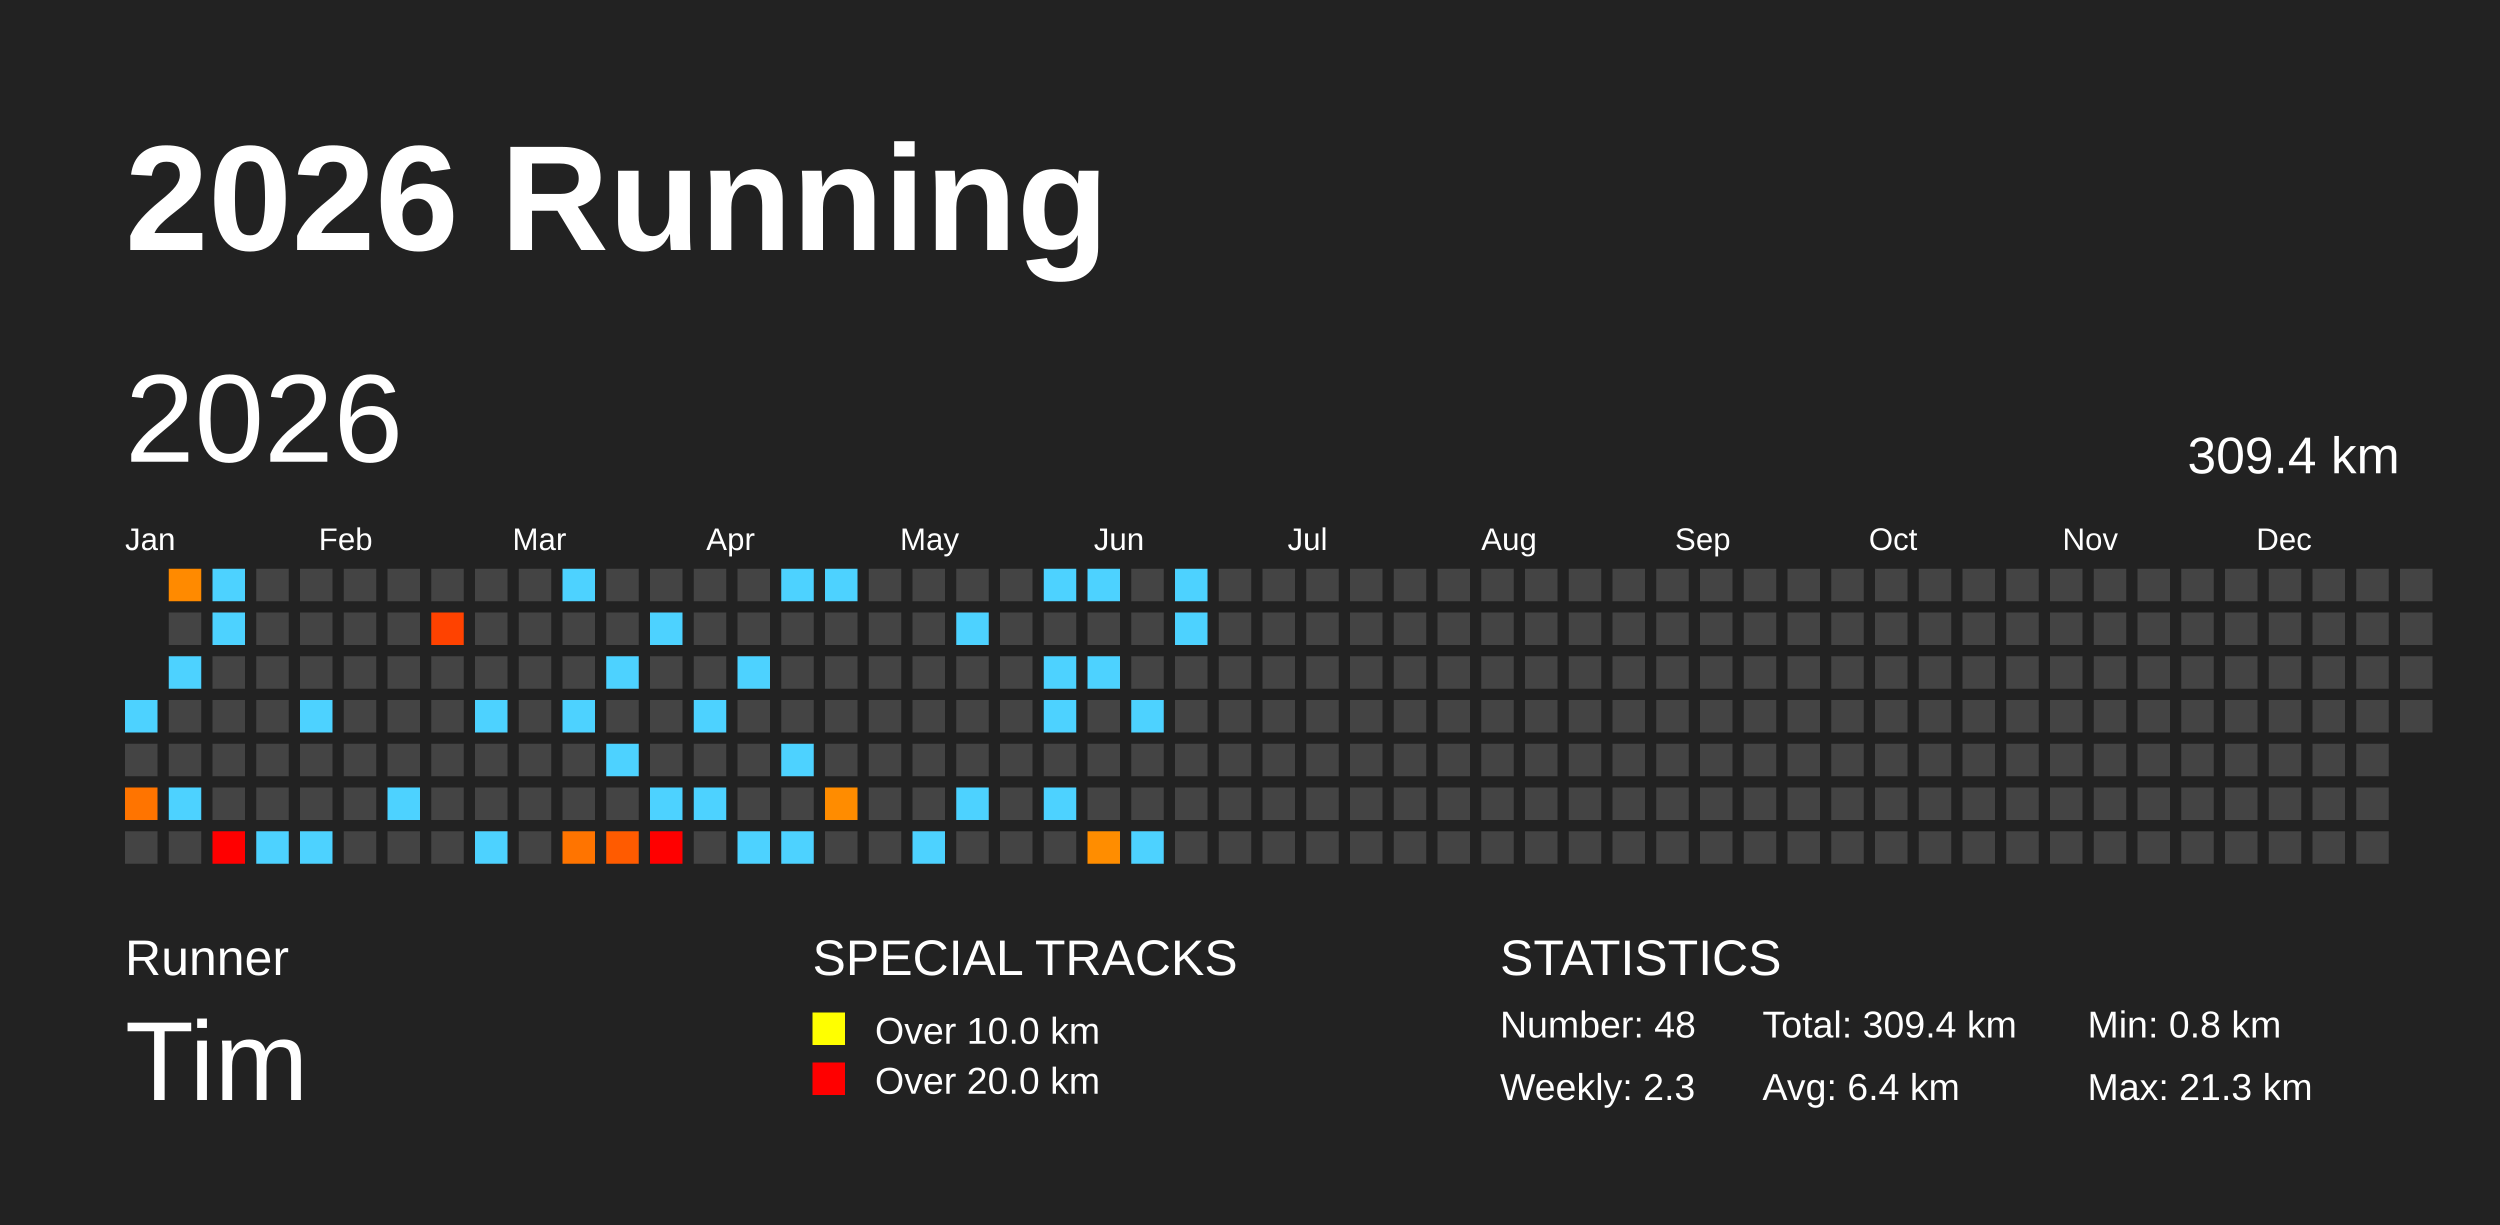
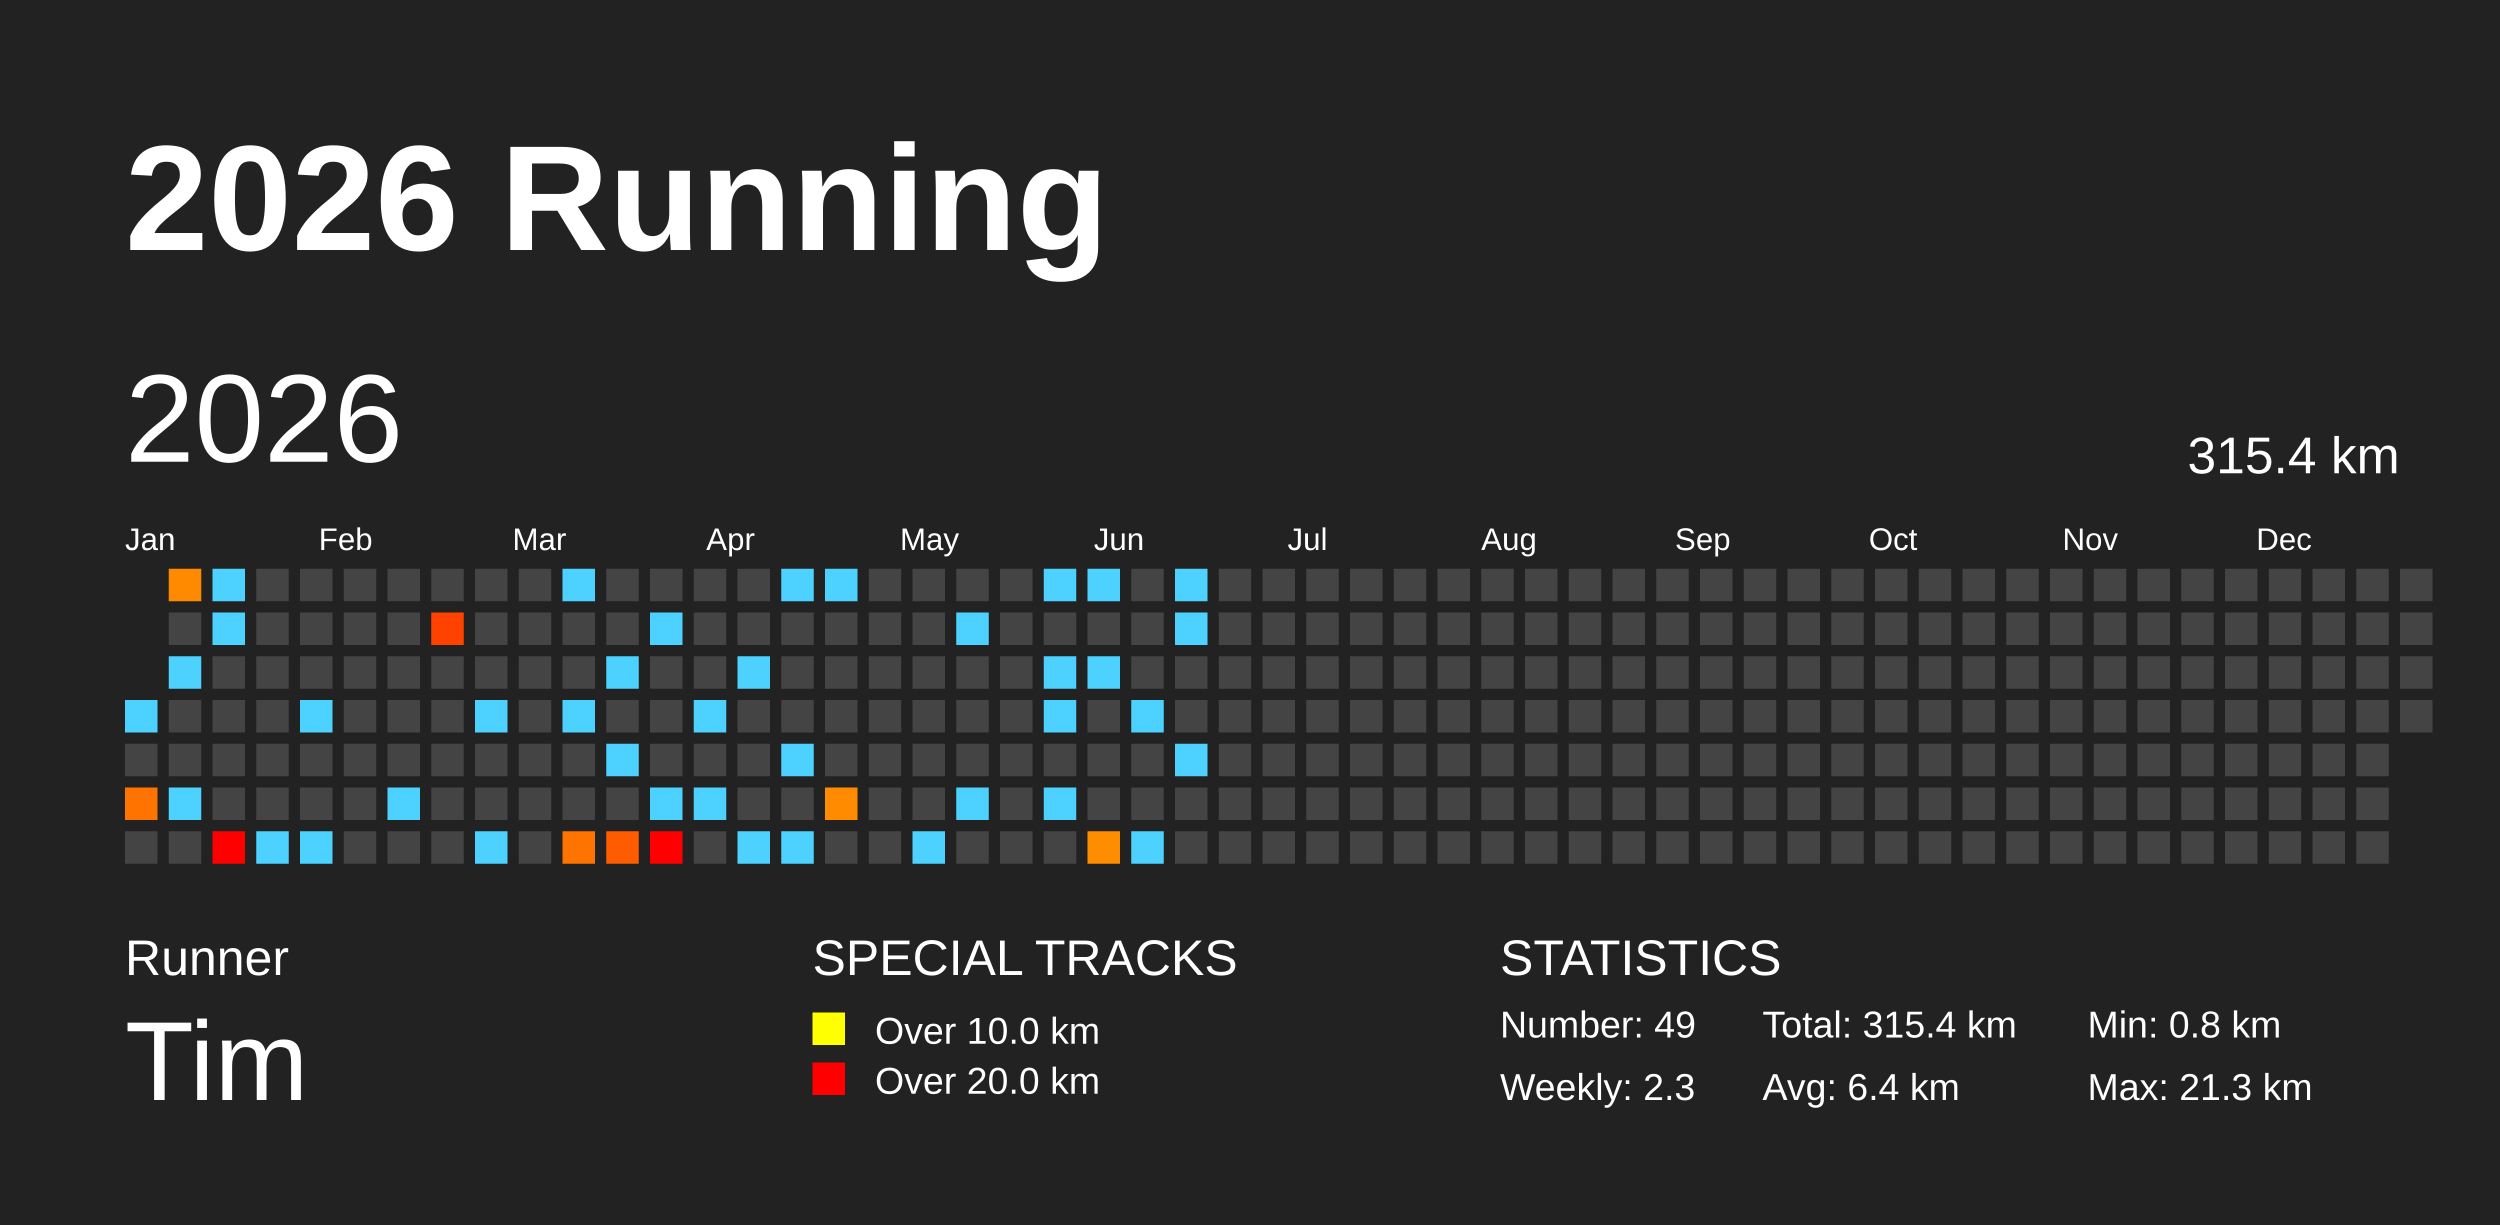
<svg xmlns="http://www.w3.org/2000/svg" baseProfile="full" height="98mm" version="1.1" viewBox="0,0,200,98" width="200mm">
  <defs />
  <rect fill="#222222" height="98" width="200" x="0" y="0" />
  <text fill="#FFFFFF" style="font-size:12px; font-family:Arial; font-weight:bold;" x="10" y="20">2026 Running</text>
  <text fill="#FFFFFF" style="font-size:4px; font-family:Arial" x="10" y="78">Runner</text>
  <text fill="#FFFFFF" style="font-size:9px; font-family:Arial" x="10" y="88">Tim</text>
  <text fill="#FFFFFF" style="font-size:4px; font-family:Arial" x="65" y="78">SPECIAL TRACKS</text>
  <rect fill="yellow" height="2.6" width="2.6" x="65" y="81" />
  <text fill="#FFFFFF" style="font-size:3px; font-family:Arial" x="70" y="83.5">Over 10.0 km</text>
  <rect fill="red" height="2.6" width="2.6" x="65" y="85" />
  <text fill="#FFFFFF" style="font-size:3px; font-family:Arial" x="70" y="87.5">Over 20.0 km</text>
  <text fill="#FFFFFF" style="font-size:4px; font-family:Arial" x="120" y="78">STATISTICS</text>
-   <text fill="#FFFFFF" style="font-size:3px; font-family:Arial" x="120" y="83">Number: 48</text>
+   <text fill="#FFFFFF" style="font-size:3px; font-family:Arial" x="120" y="83">Number: 49</text>
  <text fill="#FFFFFF" style="font-size:3px; font-family:Arial" x="120" y="88">Weekly: 2.3</text>
-   <text fill="#FFFFFF" style="font-size:3px; font-family:Arial" x="141" y="83">Total: 309.4 km</text>
+   <text fill="#FFFFFF" style="font-size:3px; font-family:Arial" x="141" y="83">Total: 315.4 km</text>
  <text fill="#FFFFFF" style="font-size:3px; font-family:Arial" x="141" y="88">Avg: 6.4 km</text>
  <text fill="#FFFFFF" style="font-size:3px; font-family:Arial" x="167" y="83">Min: 0.8 km</text>
  <text fill="#FFFFFF" style="font-size:3px; font-family:Arial" x="167" y="88">Max: 21.3 km</text>
  <text dominant-baseline="hanging" fill="#FFFFFF" style="font-size:10.0px; font-family:Arial;" x="10" y="30">2026</text>
-   <text dominant-baseline="hanging" fill="#FFFFFF" style="font-size:4.125px; font-family:Arial;" x="175" y="35">309.4 km</text>
+   <text dominant-baseline="hanging" fill="#FFFFFF" style="font-size:4.125px; font-family:Arial;" x="175" y="35">315.4 km</text>
  <text fill="#FFFFFF" style="font-size:2.5px; font-family:Arial" x="10.0" y="44">Jan</text>
  <text fill="#FFFFFF" style="font-size:2.5px; font-family:Arial" x="25.5" y="44">Feb</text>
  <text fill="#FFFFFF" style="font-size:2.5px; font-family:Arial" x="41.0" y="44">Mar</text>
  <text fill="#FFFFFF" style="font-size:2.5px; font-family:Arial" x="56.5" y="44">Apr</text>
  <text fill="#FFFFFF" style="font-size:2.5px; font-family:Arial" x="72.0" y="44">May</text>
  <text fill="#FFFFFF" style="font-size:2.5px; font-family:Arial" x="87.5" y="44">Jun</text>
  <text fill="#FFFFFF" style="font-size:2.5px; font-family:Arial" x="103.0" y="44">Jul</text>
  <text fill="#FFFFFF" style="font-size:2.5px; font-family:Arial" x="118.5" y="44">Aug</text>
  <text fill="#FFFFFF" style="font-size:2.5px; font-family:Arial" x="134.0" y="44">Sep</text>
  <text fill="#FFFFFF" style="font-size:2.5px; font-family:Arial" x="149.5" y="44">Oct</text>
  <text fill="#FFFFFF" style="font-size:2.5px; font-family:Arial" x="165.0" y="44">Nov</text>
  <text fill="#FFFFFF" style="font-size:2.5px; font-family:Arial" x="180.5" y="44">Dec</text>
  <rect fill="#4dd2ff" height="2.6" width="2.6" x="10.0" y="56.0" />
  <rect fill="#444444" height="2.6" width="2.6" x="10.0" y="59.5" />
  <rect fill="#ff7400" height="2.6" width="2.6" x="10.0" y="63.0" />
  <rect fill="#444444" height="2.6" width="2.6" x="10.0" y="66.5" />
  <rect fill="#ff8a00" height="2.6" width="2.6" x="13.5" y="45.5" />
  <rect fill="#444444" height="2.6" width="2.6" x="13.5" y="49.0" />
  <rect fill="#4dd2ff" height="2.6" width="2.6" x="13.5" y="52.5" />
  <rect fill="#444444" height="2.6" width="2.6" x="13.5" y="56.0" />
  <rect fill="#444444" height="2.6" width="2.6" x="13.5" y="59.5" />
  <rect fill="#4dd2ff" height="2.6" width="2.6" x="13.5" y="63.0" />
  <rect fill="#444444" height="2.6" width="2.6" x="13.5" y="66.5" />
  <rect fill="#4dd2ff" height="2.6" width="2.6" x="17.0" y="45.5" />
  <rect fill="#4dd2ff" height="2.6" width="2.6" x="17.0" y="49.0" />
  <rect fill="#444444" height="2.6" width="2.6" x="17.0" y="52.5" />
  <rect fill="#444444" height="2.6" width="2.6" x="17.0" y="56.0" />
  <rect fill="#444444" height="2.6" width="2.6" x="17.0" y="59.5" />
  <rect fill="#444444" height="2.6" width="2.6" x="17.0" y="63.0" />
  <rect fill="red" height="2.6" width="2.6" x="17.0" y="66.5" />
  <rect fill="#444444" height="2.6" width="2.6" x="20.5" y="45.5" />
  <rect fill="#444444" height="2.6" width="2.6" x="20.5" y="49.0" />
  <rect fill="#444444" height="2.6" width="2.6" x="20.5" y="52.5" />
  <rect fill="#444444" height="2.6" width="2.6" x="20.5" y="56.0" />
  <rect fill="#444444" height="2.6" width="2.6" x="20.5" y="59.5" />
  <rect fill="#444444" height="2.6" width="2.6" x="20.5" y="63.0" />
  <rect fill="#4dd2ff" height="2.6" width="2.6" x="20.5" y="66.5" />
  <rect fill="#444444" height="2.6" width="2.6" x="24.0" y="45.5" />
  <rect fill="#444444" height="2.6" width="2.6" x="24.0" y="49.0" />
  <rect fill="#444444" height="2.6" width="2.6" x="24.0" y="52.5" />
  <rect fill="#4dd2ff" height="2.6" width="2.6" x="24.0" y="56.0" />
  <rect fill="#444444" height="2.6" width="2.6" x="24.0" y="59.5" />
  <rect fill="#444444" height="2.6" width="2.6" x="24.0" y="63.0" />
  <rect fill="#4dd2ff" height="2.6" width="2.6" x="24.0" y="66.5" />
  <rect fill="#444444" height="2.6" width="2.6" x="27.5" y="45.5" />
  <rect fill="#444444" height="2.6" width="2.6" x="27.5" y="49.0" />
  <rect fill="#444444" height="2.6" width="2.6" x="27.5" y="52.5" />
  <rect fill="#444444" height="2.6" width="2.6" x="27.5" y="56.0" />
  <rect fill="#444444" height="2.6" width="2.6" x="27.5" y="59.5" />
  <rect fill="#444444" height="2.6" width="2.6" x="27.5" y="63.0" />
  <rect fill="#444444" height="2.6" width="2.6" x="27.5" y="66.5" />
  <rect fill="#444444" height="2.6" width="2.6" x="31.0" y="45.5" />
  <rect fill="#444444" height="2.6" width="2.6" x="31.0" y="49.0" />
  <rect fill="#444444" height="2.6" width="2.6" x="31.0" y="52.5" />
  <rect fill="#444444" height="2.6" width="2.6" x="31.0" y="56.0" />
  <rect fill="#444444" height="2.6" width="2.6" x="31.0" y="59.5" />
  <rect fill="#4dd2ff" height="2.6" width="2.6" x="31.0" y="63.0" />
  <rect fill="#444444" height="2.6" width="2.6" x="31.0" y="66.5" />
  <rect fill="#444444" height="2.6" width="2.6" x="34.5" y="45.5" />
  <rect fill="#ff4200" height="2.6" width="2.6" x="34.5" y="49.0" />
  <rect fill="#444444" height="2.6" width="2.6" x="34.5" y="52.5" />
  <rect fill="#444444" height="2.6" width="2.6" x="34.5" y="56.0" />
  <rect fill="#444444" height="2.6" width="2.6" x="34.5" y="59.5" />
  <rect fill="#444444" height="2.6" width="2.6" x="34.5" y="63.0" />
  <rect fill="#444444" height="2.6" width="2.6" x="34.5" y="66.5" />
  <rect fill="#444444" height="2.6" width="2.6" x="38.0" y="45.5" />
  <rect fill="#444444" height="2.6" width="2.6" x="38.0" y="49.0" />
  <rect fill="#444444" height="2.6" width="2.6" x="38.0" y="52.5" />
  <rect fill="#4dd2ff" height="2.6" width="2.6" x="38.0" y="56.0" />
  <rect fill="#444444" height="2.6" width="2.6" x="38.0" y="59.5" />
  <rect fill="#444444" height="2.6" width="2.6" x="38.0" y="63.0" />
  <rect fill="#4dd2ff" height="2.6" width="2.6" x="38.0" y="66.5" />
  <rect fill="#444444" height="2.6" width="2.6" x="41.5" y="45.5" />
  <rect fill="#444444" height="2.6" width="2.6" x="41.5" y="49.0" />
  <rect fill="#444444" height="2.6" width="2.6" x="41.5" y="52.5" />
  <rect fill="#444444" height="2.6" width="2.6" x="41.5" y="56.0" />
  <rect fill="#444444" height="2.6" width="2.6" x="41.5" y="59.5" />
  <rect fill="#444444" height="2.6" width="2.6" x="41.5" y="63.0" />
  <rect fill="#444444" height="2.6" width="2.6" x="41.5" y="66.5" />
  <rect fill="#4dd2ff" height="2.6" width="2.6" x="45.0" y="45.5" />
  <rect fill="#444444" height="2.6" width="2.6" x="45.0" y="49.0" />
  <rect fill="#444444" height="2.6" width="2.6" x="45.0" y="52.5" />
  <rect fill="#4dd2ff" height="2.6" width="2.6" x="45.0" y="56.0" />
  <rect fill="#444444" height="2.6" width="2.6" x="45.0" y="59.5" />
  <rect fill="#444444" height="2.6" width="2.6" x="45.0" y="63.0" />
  <rect fill="#ff7400" height="2.6" width="2.6" x="45.0" y="66.5" />
  <rect fill="#444444" height="2.6" width="2.6" x="48.5" y="45.5" />
  <rect fill="#444444" height="2.6" width="2.6" x="48.5" y="49.0" />
  <rect fill="#4dd2ff" height="2.6" width="2.6" x="48.5" y="52.5" />
  <rect fill="#444444" height="2.6" width="2.6" x="48.5" y="56.0" />
  <rect fill="#4dd2ff" height="2.6" width="2.6" x="48.5" y="59.5" />
  <rect fill="#444444" height="2.6" width="2.6" x="48.5" y="63.0" />
  <rect fill="#ff5b00" height="2.6" width="2.6" x="48.5" y="66.5" />
  <rect fill="#444444" height="2.6" width="2.6" x="52.0" y="45.5" />
  <rect fill="#4dd2ff" height="2.6" width="2.6" x="52.0" y="49.0" />
  <rect fill="#444444" height="2.6" width="2.6" x="52.0" y="52.5" />
  <rect fill="#444444" height="2.6" width="2.6" x="52.0" y="56.0" />
  <rect fill="#444444" height="2.6" width="2.6" x="52.0" y="59.5" />
  <rect fill="#4dd2ff" height="2.6" width="2.6" x="52.0" y="63.0" />
  <rect fill="red" height="2.6" width="2.6" x="52.0" y="66.5" />
  <rect fill="#444444" height="2.6" width="2.6" x="55.5" y="45.5" />
  <rect fill="#444444" height="2.6" width="2.6" x="55.5" y="49.0" />
  <rect fill="#444444" height="2.6" width="2.6" x="55.5" y="52.5" />
  <rect fill="#4dd2ff" height="2.6" width="2.6" x="55.5" y="56.0" />
  <rect fill="#444444" height="2.6" width="2.6" x="55.5" y="59.5" />
  <rect fill="#4dd2ff" height="2.6" width="2.6" x="55.5" y="63.0" />
  <rect fill="#444444" height="2.6" width="2.6" x="55.5" y="66.5" />
  <rect fill="#444444" height="2.6" width="2.6" x="59.0" y="45.5" />
  <rect fill="#444444" height="2.6" width="2.6" x="59.0" y="49.0" />
  <rect fill="#4dd2ff" height="2.6" width="2.6" x="59.0" y="52.5" />
  <rect fill="#444444" height="2.6" width="2.6" x="59.0" y="56.0" />
  <rect fill="#444444" height="2.6" width="2.6" x="59.0" y="59.5" />
  <rect fill="#444444" height="2.6" width="2.6" x="59.0" y="63.0" />
  <rect fill="#4dd2ff" height="2.6" width="2.6" x="59.0" y="66.5" />
  <rect fill="#4dd2ff" height="2.6" width="2.6" x="62.5" y="45.5" />
  <rect fill="#444444" height="2.6" width="2.6" x="62.5" y="49.0" />
  <rect fill="#444444" height="2.6" width="2.6" x="62.5" y="52.5" />
  <rect fill="#444444" height="2.6" width="2.6" x="62.5" y="56.0" />
  <rect fill="#4dd2ff" height="2.6" width="2.6" x="62.5" y="59.5" />
  <rect fill="#444444" height="2.6" width="2.6" x="62.5" y="63.0" />
  <rect fill="#4dd2ff" height="2.6" width="2.6" x="62.5" y="66.5" />
  <rect fill="#4dd2ff" height="2.6" width="2.6" x="66.0" y="45.5" />
  <rect fill="#444444" height="2.6" width="2.6" x="66.0" y="49.0" />
  <rect fill="#444444" height="2.6" width="2.6" x="66.0" y="52.5" />
  <rect fill="#444444" height="2.6" width="2.6" x="66.0" y="56.0" />
  <rect fill="#444444" height="2.6" width="2.6" x="66.0" y="59.5" />
  <rect fill="#ff8c00" height="2.6" width="2.6" x="66.0" y="63.0" />
  <rect fill="#444444" height="2.6" width="2.6" x="66.0" y="66.5" />
  <rect fill="#444444" height="2.6" width="2.6" x="69.5" y="45.5" />
  <rect fill="#444444" height="2.6" width="2.6" x="69.5" y="49.0" />
  <rect fill="#444444" height="2.6" width="2.6" x="69.5" y="52.5" />
  <rect fill="#444444" height="2.6" width="2.6" x="69.5" y="56.0" />
  <rect fill="#444444" height="2.6" width="2.6" x="69.5" y="59.5" />
  <rect fill="#444444" height="2.6" width="2.6" x="69.5" y="63.0" />
  <rect fill="#444444" height="2.6" width="2.6" x="69.5" y="66.5" />
  <rect fill="#444444" height="2.6" width="2.6" x="73.0" y="45.5" />
  <rect fill="#444444" height="2.6" width="2.6" x="73.0" y="49.0" />
  <rect fill="#444444" height="2.6" width="2.6" x="73.0" y="52.5" />
  <rect fill="#444444" height="2.6" width="2.6" x="73.0" y="56.0" />
  <rect fill="#444444" height="2.6" width="2.6" x="73.0" y="59.5" />
  <rect fill="#444444" height="2.6" width="2.6" x="73.0" y="63.0" />
  <rect fill="#4dd2ff" height="2.6" width="2.6" x="73.0" y="66.5" />
  <rect fill="#444444" height="2.6" width="2.6" x="76.5" y="45.5" />
  <rect fill="#4dd2ff" height="2.6" width="2.6" x="76.5" y="49.0" />
  <rect fill="#444444" height="2.6" width="2.6" x="76.5" y="52.5" />
  <rect fill="#444444" height="2.6" width="2.6" x="76.5" y="56.0" />
  <rect fill="#444444" height="2.6" width="2.6" x="76.5" y="59.5" />
  <rect fill="#4dd2ff" height="2.6" width="2.6" x="76.5" y="63.0" />
  <rect fill="#444444" height="2.6" width="2.6" x="76.5" y="66.5" />
  <rect fill="#444444" height="2.6" width="2.6" x="80.0" y="45.5" />
  <rect fill="#444444" height="2.6" width="2.6" x="80.0" y="49.0" />
  <rect fill="#444444" height="2.6" width="2.6" x="80.0" y="52.5" />
  <rect fill="#444444" height="2.6" width="2.6" x="80.0" y="56.0" />
  <rect fill="#444444" height="2.6" width="2.6" x="80.0" y="59.5" />
  <rect fill="#444444" height="2.6" width="2.6" x="80.0" y="63.0" />
  <rect fill="#444444" height="2.6" width="2.6" x="80.0" y="66.5" />
  <rect fill="#4dd2ff" height="2.6" width="2.6" x="83.5" y="45.5" />
  <rect fill="#444444" height="2.6" width="2.6" x="83.5" y="49.0" />
  <rect fill="#4dd2ff" height="2.6" width="2.6" x="83.5" y="52.5" />
  <rect fill="#4dd2ff" height="2.6" width="2.6" x="83.5" y="56.0" />
  <rect fill="#444444" height="2.6" width="2.6" x="83.5" y="59.5" />
  <rect fill="#4dd2ff" height="2.6" width="2.6" x="83.5" y="63.0" />
  <rect fill="#444444" height="2.6" width="2.6" x="83.5" y="66.5" />
  <rect fill="#4dd2ff" height="2.6" width="2.6" x="87.0" y="45.5" />
  <rect fill="#444444" height="2.6" width="2.6" x="87.0" y="49.0" />
  <rect fill="#4dd2ff" height="2.6" width="2.6" x="87.0" y="52.5" />
  <rect fill="#444444" height="2.6" width="2.6" x="87.0" y="56.0" />
  <rect fill="#444444" height="2.6" width="2.6" x="87.0" y="59.5" />
  <rect fill="#444444" height="2.6" width="2.6" x="87.0" y="63.0" />
  <rect fill="#ff8d00" height="2.6" width="2.6" x="87.0" y="66.5" />
  <rect fill="#444444" height="2.6" width="2.6" x="90.5" y="45.5" />
  <rect fill="#444444" height="2.6" width="2.6" x="90.5" y="49.0" />
  <rect fill="#444444" height="2.6" width="2.6" x="90.5" y="52.5" />
  <rect fill="#4dd2ff" height="2.6" width="2.6" x="90.5" y="56.0" />
  <rect fill="#444444" height="2.6" width="2.6" x="90.5" y="59.5" />
  <rect fill="#444444" height="2.6" width="2.6" x="90.5" y="63.0" />
  <rect fill="#4dd2ff" height="2.6" width="2.6" x="90.5" y="66.5" />
  <rect fill="#4dd2ff" height="2.6" width="2.6" x="94.0" y="45.5" />
  <rect fill="#4dd2ff" height="2.6" width="2.6" x="94.0" y="49.0" />
  <rect fill="#444444" height="2.6" width="2.6" x="94.0" y="52.5" />
  <rect fill="#444444" height="2.6" width="2.6" x="94.0" y="56.0" />
-   <rect fill="#444444" height="2.6" width="2.6" x="94.0" y="59.5" />
+   <rect fill="#4dd2ff" height="2.6" width="2.6" x="94.0" y="59.5" />
  <rect fill="#444444" height="2.6" width="2.6" x="94.0" y="63.0" />
  <rect fill="#444444" height="2.6" width="2.6" x="94.0" y="66.5" />
  <rect fill="#444444" height="2.6" width="2.6" x="97.5" y="45.5" />
  <rect fill="#444444" height="2.6" width="2.6" x="97.5" y="49.0" />
  <rect fill="#444444" height="2.6" width="2.6" x="97.5" y="52.5" />
  <rect fill="#444444" height="2.6" width="2.6" x="97.5" y="56.0" />
  <rect fill="#444444" height="2.6" width="2.6" x="97.5" y="59.5" />
  <rect fill="#444444" height="2.6" width="2.6" x="97.5" y="63.0" />
  <rect fill="#444444" height="2.6" width="2.6" x="97.5" y="66.5" />
  <rect fill="#444444" height="2.6" width="2.6" x="101.0" y="45.5" />
  <rect fill="#444444" height="2.6" width="2.6" x="101.0" y="49.0" />
  <rect fill="#444444" height="2.6" width="2.6" x="101.0" y="52.5" />
  <rect fill="#444444" height="2.6" width="2.6" x="101.0" y="56.0" />
  <rect fill="#444444" height="2.6" width="2.6" x="101.0" y="59.5" />
  <rect fill="#444444" height="2.6" width="2.6" x="101.0" y="63.0" />
  <rect fill="#444444" height="2.6" width="2.6" x="101.0" y="66.5" />
  <rect fill="#444444" height="2.6" width="2.6" x="104.5" y="45.5" />
  <rect fill="#444444" height="2.6" width="2.6" x="104.5" y="49.0" />
  <rect fill="#444444" height="2.6" width="2.6" x="104.5" y="52.5" />
  <rect fill="#444444" height="2.6" width="2.6" x="104.5" y="56.0" />
  <rect fill="#444444" height="2.6" width="2.6" x="104.5" y="59.5" />
  <rect fill="#444444" height="2.6" width="2.6" x="104.5" y="63.0" />
  <rect fill="#444444" height="2.6" width="2.6" x="104.5" y="66.5" />
  <rect fill="#444444" height="2.6" width="2.6" x="108.0" y="45.5" />
  <rect fill="#444444" height="2.6" width="2.6" x="108.0" y="49.0" />
  <rect fill="#444444" height="2.6" width="2.6" x="108.0" y="52.5" />
  <rect fill="#444444" height="2.6" width="2.6" x="108.0" y="56.0" />
  <rect fill="#444444" height="2.6" width="2.6" x="108.0" y="59.5" />
  <rect fill="#444444" height="2.6" width="2.6" x="108.0" y="63.0" />
  <rect fill="#444444" height="2.6" width="2.6" x="108.0" y="66.5" />
  <rect fill="#444444" height="2.6" width="2.6" x="111.5" y="45.5" />
  <rect fill="#444444" height="2.6" width="2.6" x="111.5" y="49.0" />
  <rect fill="#444444" height="2.6" width="2.6" x="111.5" y="52.5" />
  <rect fill="#444444" height="2.6" width="2.6" x="111.5" y="56.0" />
  <rect fill="#444444" height="2.6" width="2.6" x="111.5" y="59.5" />
  <rect fill="#444444" height="2.6" width="2.6" x="111.5" y="63.0" />
  <rect fill="#444444" height="2.6" width="2.6" x="111.5" y="66.5" />
  <rect fill="#444444" height="2.6" width="2.6" x="115.0" y="45.5" />
  <rect fill="#444444" height="2.6" width="2.6" x="115.0" y="49.0" />
  <rect fill="#444444" height="2.6" width="2.6" x="115.0" y="52.5" />
  <rect fill="#444444" height="2.6" width="2.6" x="115.0" y="56.0" />
  <rect fill="#444444" height="2.6" width="2.6" x="115.0" y="59.5" />
  <rect fill="#444444" height="2.6" width="2.6" x="115.0" y="63.0" />
  <rect fill="#444444" height="2.6" width="2.6" x="115.0" y="66.5" />
  <rect fill="#444444" height="2.6" width="2.6" x="118.5" y="45.5" />
  <rect fill="#444444" height="2.6" width="2.6" x="118.5" y="49.0" />
  <rect fill="#444444" height="2.6" width="2.6" x="118.5" y="52.5" />
  <rect fill="#444444" height="2.6" width="2.6" x="118.5" y="56.0" />
  <rect fill="#444444" height="2.6" width="2.6" x="118.5" y="59.5" />
  <rect fill="#444444" height="2.6" width="2.6" x="118.5" y="63.0" />
  <rect fill="#444444" height="2.6" width="2.6" x="118.5" y="66.5" />
  <rect fill="#444444" height="2.6" width="2.6" x="122.0" y="45.5" />
  <rect fill="#444444" height="2.6" width="2.6" x="122.0" y="49.0" />
  <rect fill="#444444" height="2.6" width="2.6" x="122.0" y="52.5" />
  <rect fill="#444444" height="2.6" width="2.6" x="122.0" y="56.0" />
  <rect fill="#444444" height="2.6" width="2.6" x="122.0" y="59.5" />
  <rect fill="#444444" height="2.6" width="2.6" x="122.0" y="63.0" />
  <rect fill="#444444" height="2.6" width="2.6" x="122.0" y="66.5" />
  <rect fill="#444444" height="2.6" width="2.6" x="125.5" y="45.5" />
  <rect fill="#444444" height="2.6" width="2.6" x="125.5" y="49.0" />
  <rect fill="#444444" height="2.6" width="2.6" x="125.5" y="52.5" />
  <rect fill="#444444" height="2.6" width="2.6" x="125.5" y="56.0" />
  <rect fill="#444444" height="2.6" width="2.6" x="125.5" y="59.5" />
  <rect fill="#444444" height="2.6" width="2.6" x="125.5" y="63.0" />
  <rect fill="#444444" height="2.6" width="2.6" x="125.5" y="66.5" />
  <rect fill="#444444" height="2.6" width="2.6" x="129.0" y="45.5" />
  <rect fill="#444444" height="2.6" width="2.6" x="129.0" y="49.0" />
  <rect fill="#444444" height="2.6" width="2.6" x="129.0" y="52.5" />
  <rect fill="#444444" height="2.6" width="2.6" x="129.0" y="56.0" />
  <rect fill="#444444" height="2.6" width="2.6" x="129.0" y="59.5" />
  <rect fill="#444444" height="2.6" width="2.6" x="129.0" y="63.0" />
  <rect fill="#444444" height="2.6" width="2.6" x="129.0" y="66.5" />
  <rect fill="#444444" height="2.6" width="2.6" x="132.5" y="45.5" />
  <rect fill="#444444" height="2.6" width="2.6" x="132.5" y="49.0" />
  <rect fill="#444444" height="2.6" width="2.6" x="132.5" y="52.5" />
  <rect fill="#444444" height="2.6" width="2.6" x="132.5" y="56.0" />
  <rect fill="#444444" height="2.6" width="2.6" x="132.5" y="59.5" />
  <rect fill="#444444" height="2.6" width="2.6" x="132.5" y="63.0" />
  <rect fill="#444444" height="2.6" width="2.6" x="132.5" y="66.5" />
  <rect fill="#444444" height="2.6" width="2.6" x="136.0" y="45.5" />
  <rect fill="#444444" height="2.6" width="2.6" x="136.0" y="49.0" />
  <rect fill="#444444" height="2.6" width="2.6" x="136.0" y="52.5" />
  <rect fill="#444444" height="2.6" width="2.6" x="136.0" y="56.0" />
  <rect fill="#444444" height="2.6" width="2.6" x="136.0" y="59.5" />
  <rect fill="#444444" height="2.6" width="2.6" x="136.0" y="63.0" />
  <rect fill="#444444" height="2.6" width="2.6" x="136.0" y="66.5" />
  <rect fill="#444444" height="2.6" width="2.6" x="139.5" y="45.5" />
  <rect fill="#444444" height="2.6" width="2.6" x="139.5" y="49.0" />
  <rect fill="#444444" height="2.6" width="2.6" x="139.5" y="52.5" />
  <rect fill="#444444" height="2.6" width="2.6" x="139.5" y="56.0" />
  <rect fill="#444444" height="2.6" width="2.6" x="139.5" y="59.5" />
  <rect fill="#444444" height="2.6" width="2.6" x="139.5" y="63.0" />
  <rect fill="#444444" height="2.6" width="2.6" x="139.5" y="66.5" />
  <rect fill="#444444" height="2.6" width="2.6" x="143.0" y="45.5" />
  <rect fill="#444444" height="2.6" width="2.6" x="143.0" y="49.0" />
  <rect fill="#444444" height="2.6" width="2.6" x="143.0" y="52.5" />
  <rect fill="#444444" height="2.6" width="2.6" x="143.0" y="56.0" />
  <rect fill="#444444" height="2.6" width="2.6" x="143.0" y="59.5" />
  <rect fill="#444444" height="2.6" width="2.6" x="143.0" y="63.0" />
  <rect fill="#444444" height="2.6" width="2.6" x="143.0" y="66.5" />
  <rect fill="#444444" height="2.6" width="2.6" x="146.5" y="45.5" />
  <rect fill="#444444" height="2.6" width="2.6" x="146.5" y="49.0" />
  <rect fill="#444444" height="2.6" width="2.6" x="146.5" y="52.5" />
  <rect fill="#444444" height="2.6" width="2.6" x="146.5" y="56.0" />
  <rect fill="#444444" height="2.6" width="2.6" x="146.5" y="59.5" />
  <rect fill="#444444" height="2.6" width="2.6" x="146.5" y="63.0" />
  <rect fill="#444444" height="2.6" width="2.6" x="146.5" y="66.5" />
  <rect fill="#444444" height="2.6" width="2.6" x="150.0" y="45.5" />
  <rect fill="#444444" height="2.6" width="2.6" x="150.0" y="49.0" />
  <rect fill="#444444" height="2.6" width="2.6" x="150.0" y="52.5" />
  <rect fill="#444444" height="2.6" width="2.6" x="150.0" y="56.0" />
  <rect fill="#444444" height="2.6" width="2.6" x="150.0" y="59.5" />
  <rect fill="#444444" height="2.6" width="2.6" x="150.0" y="63.0" />
  <rect fill="#444444" height="2.6" width="2.6" x="150.0" y="66.5" />
  <rect fill="#444444" height="2.6" width="2.6" x="153.5" y="45.5" />
  <rect fill="#444444" height="2.6" width="2.6" x="153.5" y="49.0" />
  <rect fill="#444444" height="2.6" width="2.6" x="153.5" y="52.5" />
  <rect fill="#444444" height="2.6" width="2.6" x="153.5" y="56.0" />
  <rect fill="#444444" height="2.6" width="2.6" x="153.5" y="59.5" />
  <rect fill="#444444" height="2.6" width="2.6" x="153.5" y="63.0" />
  <rect fill="#444444" height="2.6" width="2.6" x="153.5" y="66.5" />
  <rect fill="#444444" height="2.6" width="2.6" x="157.0" y="45.5" />
  <rect fill="#444444" height="2.6" width="2.6" x="157.0" y="49.0" />
  <rect fill="#444444" height="2.6" width="2.6" x="157.0" y="52.5" />
  <rect fill="#444444" height="2.6" width="2.6" x="157.0" y="56.0" />
  <rect fill="#444444" height="2.6" width="2.6" x="157.0" y="59.5" />
  <rect fill="#444444" height="2.6" width="2.6" x="157.0" y="63.0" />
  <rect fill="#444444" height="2.6" width="2.6" x="157.0" y="66.5" />
  <rect fill="#444444" height="2.6" width="2.6" x="160.5" y="45.5" />
  <rect fill="#444444" height="2.6" width="2.6" x="160.5" y="49.0" />
  <rect fill="#444444" height="2.6" width="2.6" x="160.5" y="52.5" />
  <rect fill="#444444" height="2.6" width="2.6" x="160.5" y="56.0" />
  <rect fill="#444444" height="2.6" width="2.6" x="160.5" y="59.5" />
  <rect fill="#444444" height="2.6" width="2.6" x="160.5" y="63.0" />
  <rect fill="#444444" height="2.6" width="2.6" x="160.5" y="66.5" />
  <rect fill="#444444" height="2.6" width="2.6" x="164.0" y="45.5" />
  <rect fill="#444444" height="2.6" width="2.6" x="164.0" y="49.0" />
  <rect fill="#444444" height="2.6" width="2.6" x="164.0" y="52.5" />
  <rect fill="#444444" height="2.6" width="2.6" x="164.0" y="56.0" />
  <rect fill="#444444" height="2.6" width="2.6" x="164.0" y="59.5" />
  <rect fill="#444444" height="2.6" width="2.6" x="164.0" y="63.0" />
  <rect fill="#444444" height="2.6" width="2.6" x="164.0" y="66.5" />
  <rect fill="#444444" height="2.6" width="2.6" x="167.5" y="45.5" />
  <rect fill="#444444" height="2.6" width="2.6" x="167.5" y="49.0" />
  <rect fill="#444444" height="2.6" width="2.6" x="167.5" y="52.5" />
  <rect fill="#444444" height="2.6" width="2.6" x="167.5" y="56.0" />
  <rect fill="#444444" height="2.6" width="2.6" x="167.5" y="59.5" />
  <rect fill="#444444" height="2.6" width="2.6" x="167.5" y="63.0" />
  <rect fill="#444444" height="2.6" width="2.6" x="167.5" y="66.5" />
  <rect fill="#444444" height="2.6" width="2.6" x="171.0" y="45.5" />
  <rect fill="#444444" height="2.6" width="2.6" x="171.0" y="49.0" />
  <rect fill="#444444" height="2.6" width="2.6" x="171.0" y="52.5" />
  <rect fill="#444444" height="2.6" width="2.6" x="171.0" y="56.0" />
  <rect fill="#444444" height="2.6" width="2.6" x="171.0" y="59.5" />
  <rect fill="#444444" height="2.6" width="2.6" x="171.0" y="63.0" />
  <rect fill="#444444" height="2.6" width="2.6" x="171.0" y="66.5" />
  <rect fill="#444444" height="2.6" width="2.6" x="174.5" y="45.5" />
  <rect fill="#444444" height="2.6" width="2.6" x="174.5" y="49.0" />
  <rect fill="#444444" height="2.6" width="2.6" x="174.5" y="52.5" />
  <rect fill="#444444" height="2.6" width="2.6" x="174.5" y="56.0" />
  <rect fill="#444444" height="2.6" width="2.6" x="174.5" y="59.5" />
  <rect fill="#444444" height="2.6" width="2.6" x="174.5" y="63.0" />
  <rect fill="#444444" height="2.6" width="2.6" x="174.5" y="66.5" />
  <rect fill="#444444" height="2.6" width="2.6" x="178.0" y="45.5" />
  <rect fill="#444444" height="2.6" width="2.6" x="178.0" y="49.0" />
  <rect fill="#444444" height="2.6" width="2.6" x="178.0" y="52.5" />
  <rect fill="#444444" height="2.6" width="2.6" x="178.0" y="56.0" />
  <rect fill="#444444" height="2.6" width="2.6" x="178.0" y="59.5" />
  <rect fill="#444444" height="2.6" width="2.6" x="178.0" y="63.0" />
  <rect fill="#444444" height="2.6" width="2.6" x="178.0" y="66.5" />
  <rect fill="#444444" height="2.6" width="2.6" x="181.5" y="45.5" />
  <rect fill="#444444" height="2.6" width="2.6" x="181.5" y="49.0" />
  <rect fill="#444444" height="2.6" width="2.6" x="181.5" y="52.5" />
  <rect fill="#444444" height="2.6" width="2.6" x="181.5" y="56.0" />
  <rect fill="#444444" height="2.6" width="2.6" x="181.5" y="59.5" />
  <rect fill="#444444" height="2.6" width="2.6" x="181.5" y="63.0" />
  <rect fill="#444444" height="2.6" width="2.6" x="181.5" y="66.5" />
  <rect fill="#444444" height="2.6" width="2.6" x="185.0" y="45.5" />
  <rect fill="#444444" height="2.6" width="2.6" x="185.0" y="49.0" />
  <rect fill="#444444" height="2.6" width="2.6" x="185.0" y="52.5" />
  <rect fill="#444444" height="2.6" width="2.6" x="185.0" y="56.0" />
  <rect fill="#444444" height="2.6" width="2.6" x="185.0" y="59.5" />
  <rect fill="#444444" height="2.6" width="2.6" x="185.0" y="63.0" />
  <rect fill="#444444" height="2.6" width="2.6" x="185.0" y="66.5" />
  <rect fill="#444444" height="2.6" width="2.6" x="188.5" y="45.5" />
  <rect fill="#444444" height="2.6" width="2.6" x="188.5" y="49.0" />
  <rect fill="#444444" height="2.6" width="2.6" x="188.5" y="52.5" />
  <rect fill="#444444" height="2.6" width="2.6" x="188.5" y="56.0" />
  <rect fill="#444444" height="2.6" width="2.6" x="188.5" y="59.5" />
  <rect fill="#444444" height="2.6" width="2.6" x="188.5" y="63.0" />
  <rect fill="#444444" height="2.6" width="2.6" x="188.5" y="66.5" />
  <rect fill="#444444" height="2.6" width="2.6" x="192.0" y="45.5" />
  <rect fill="#444444" height="2.6" width="2.6" x="192.0" y="49.0" />
  <rect fill="#444444" height="2.6" width="2.6" x="192.0" y="52.5" />
  <rect fill="#444444" height="2.6" width="2.6" x="192.0" y="56.0" />
</svg>
